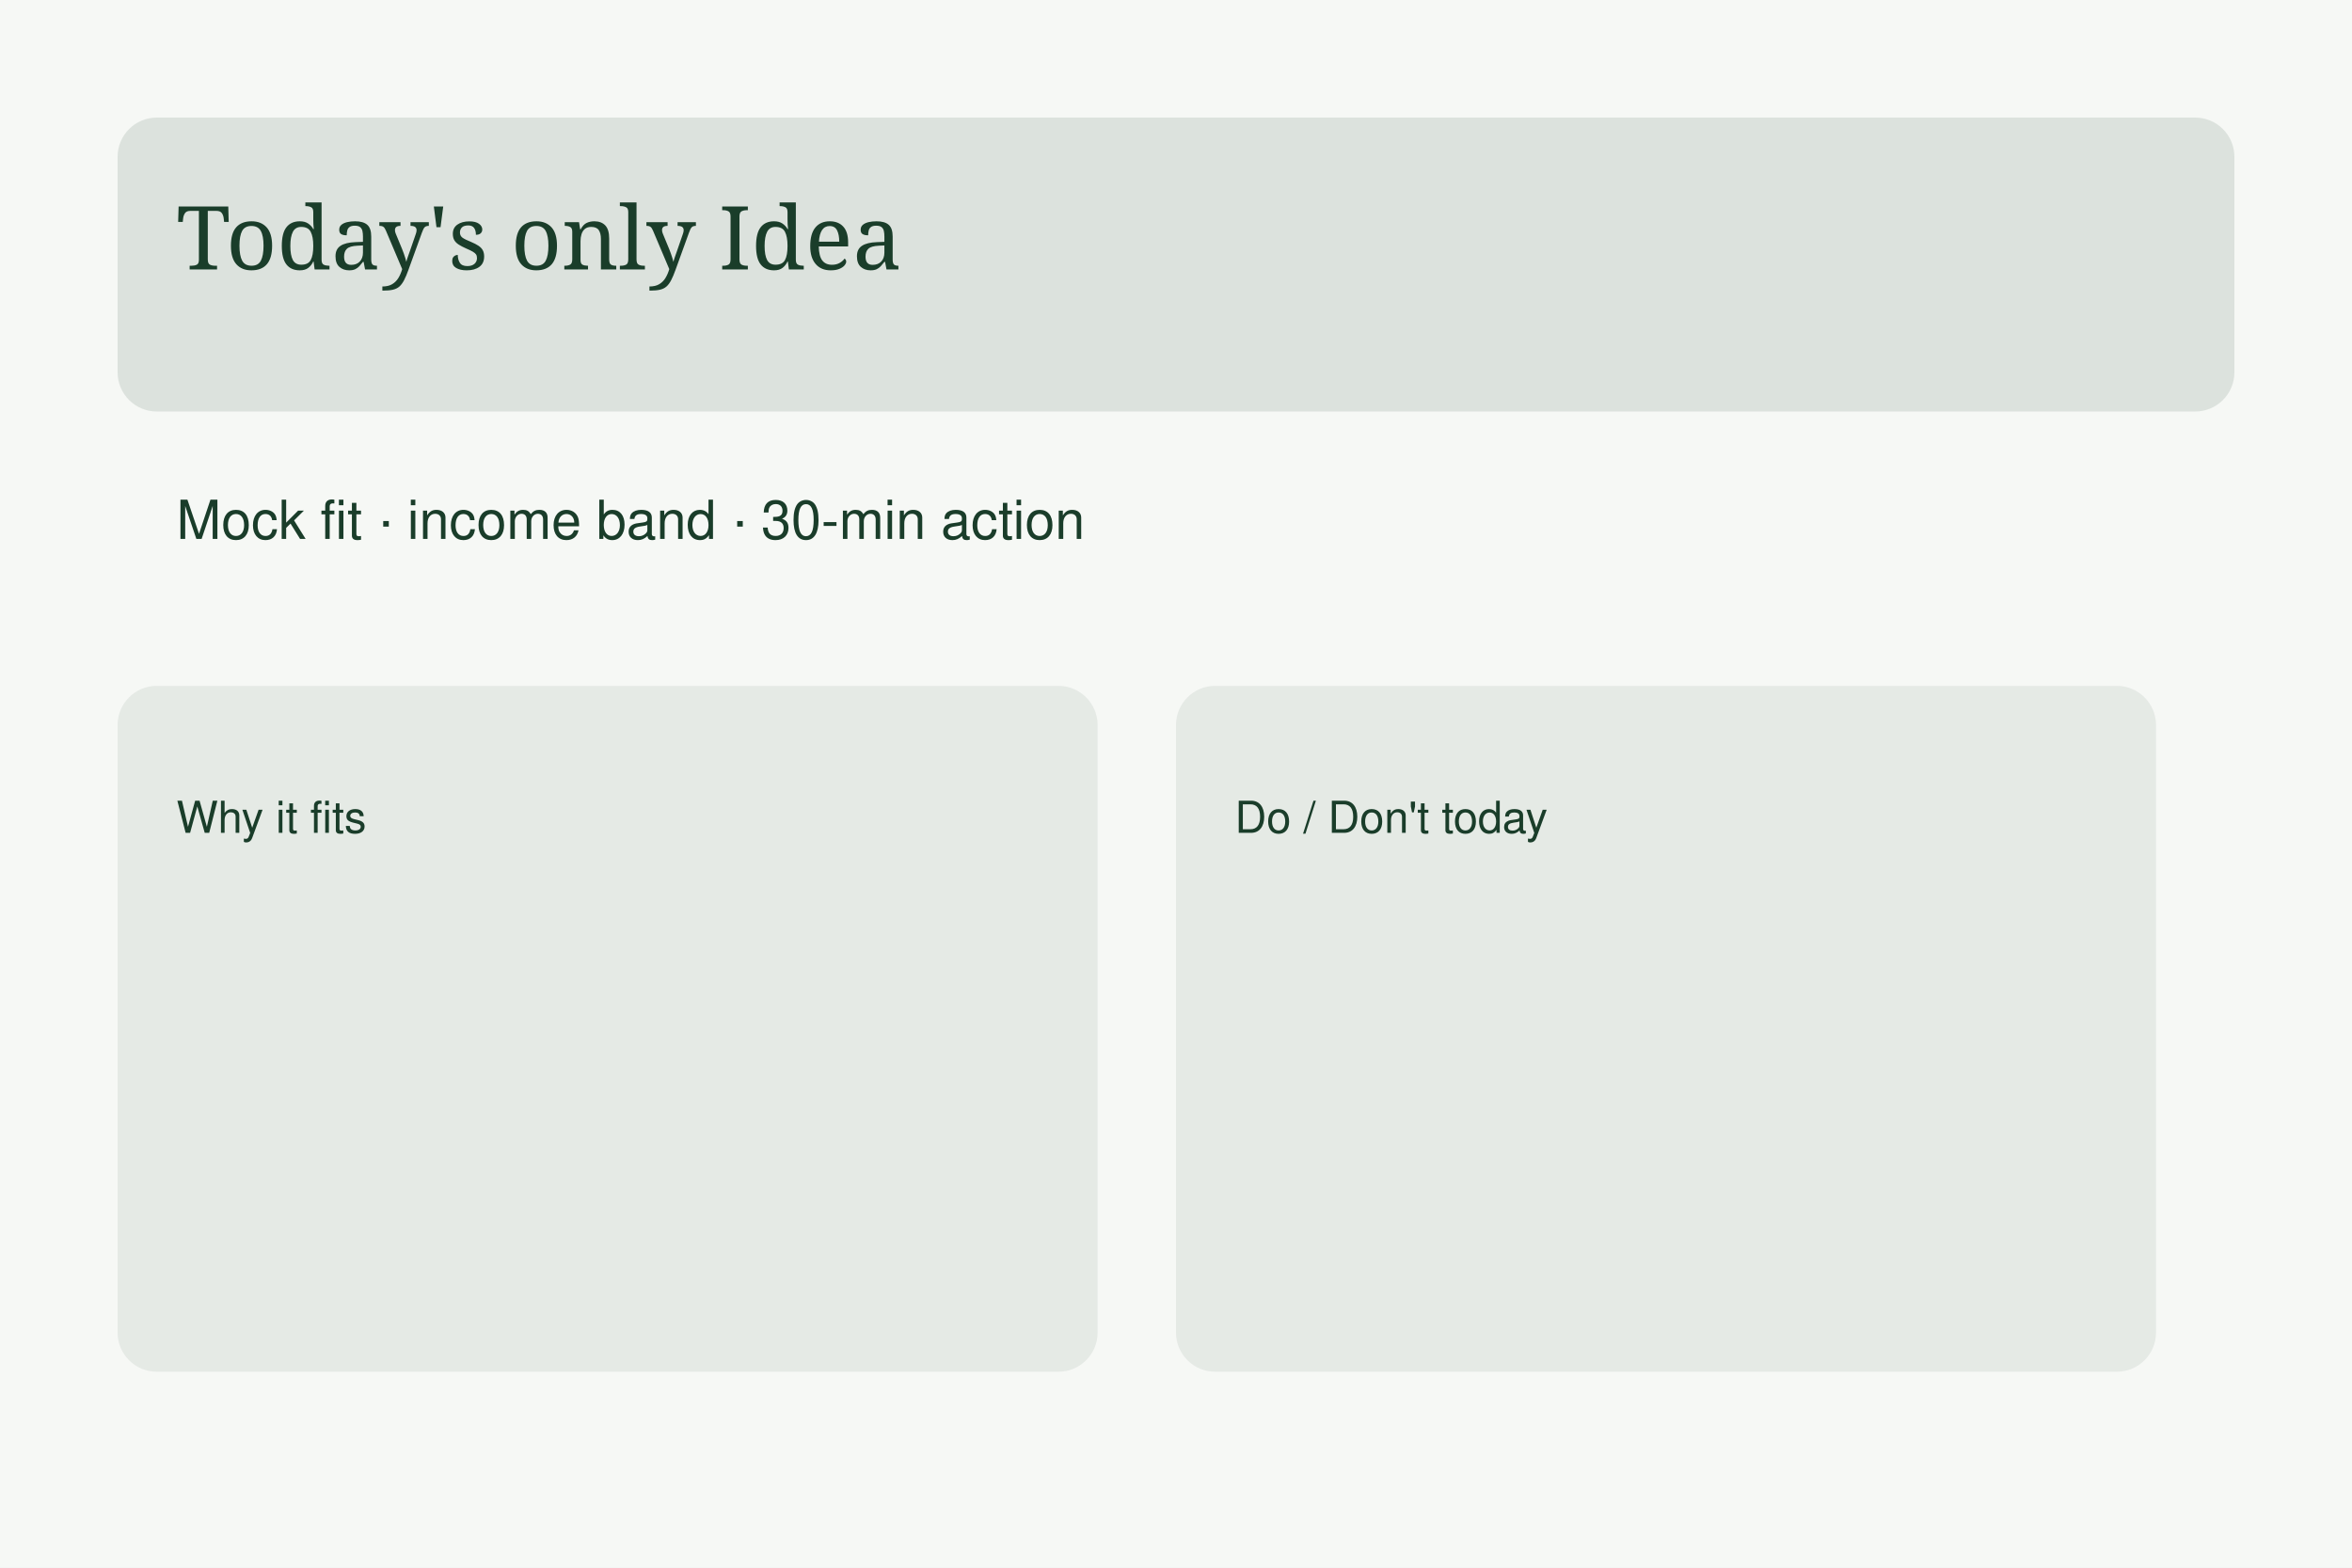
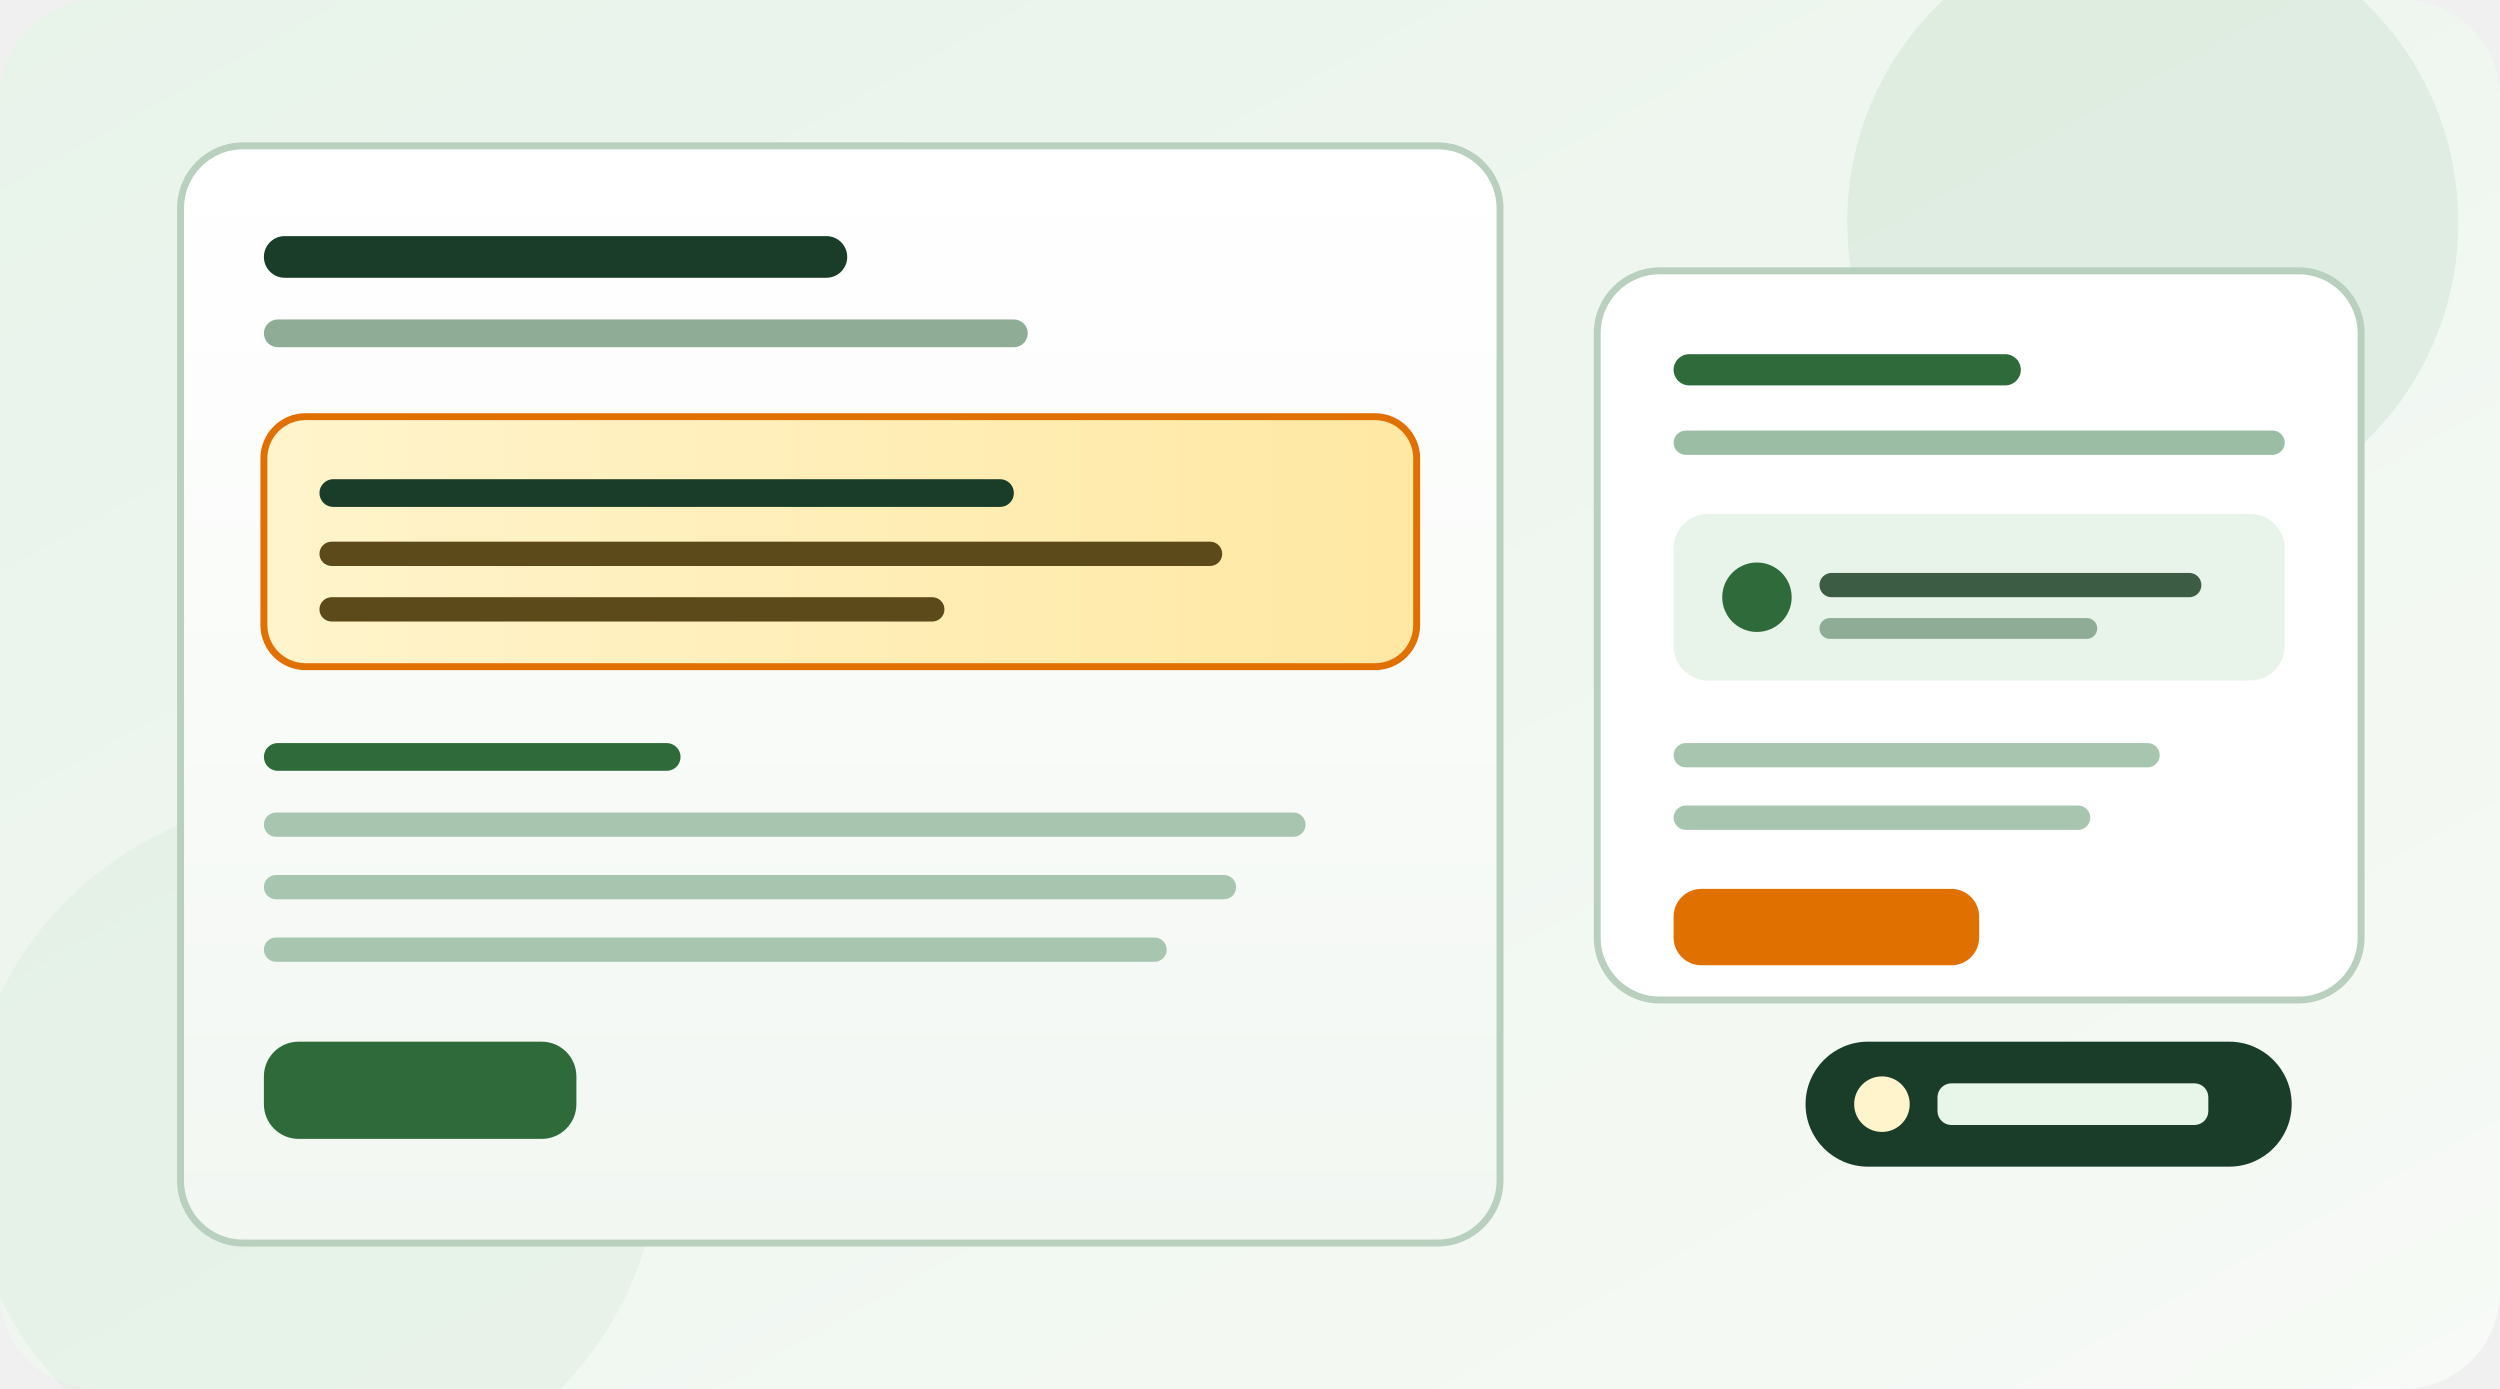
- <svg xmlns="http://www.w3.org/2000/svg" width="960" height="640" viewBox="0 0 960 640">
-   <rect width="960" height="640" fill="#f6f8f5" />
-   <rect x="48" y="48" width="864" height="120" rx="16" fill="#1a3d2a" opacity="0.12" />
-   <text x="72" y="110" font-family="Georgia, serif" font-size="36" fill="#1a3d2a">Today's only Idea</text>
-   <text x="72" y="220" font-family="Helvetica, Arial, sans-serif" font-size="22" fill="#1a3d2a">Mock fit · income band · 30-min action</text>
-   <rect x="48" y="280" width="400" height="280" rx="16" fill="#1a3d2a" opacity="0.08" />
-   <rect x="480" y="280" width="400" height="280" rx="16" fill="#1a3d2a" opacity="0.08" />
-   <text x="72" y="340" font-family="Helvetica, Arial, sans-serif" font-size="18" fill="#1a3d2a">Why it fits</text>
-   <text x="504" y="340" font-family="Helvetica, Arial, sans-serif" font-size="18" fill="#1a3d2a">Do / Don't today</text>
+ <svg xmlns="http://www.w3.org/2000/svg" viewBox="0 0 720 400" fill="none" role="img" aria-label="Daily Idea report mock — light">
+   <defs>
+     <linearGradient id="skyL" x1="0" y1="0" x2="1" y2="1">
+       <stop offset="0%" stop-color="#e8f3ea" />
+       <stop offset="100%" stop-color="#f7faf6" />
+     </linearGradient>
+     <linearGradient id="sheetL" x1="0" y1="0" x2="0" y2="1">
+       <stop offset="0%" stop-color="#ffffff" />
+       <stop offset="100%" stop-color="#f2f7f2" />
+     </linearGradient>
+     <linearGradient id="execL" x1="0" y1="0" x2="1" y2="0">
+       <stop offset="0%" stop-color="#FFF4CC" />
+       <stop offset="100%" stop-color="#FFE8A3" />
+     </linearGradient>
+   </defs>
+   <rect width="720" height="400" rx="28" fill="url(#skyL)" />
+   <circle cx="620" cy="64" r="88" fill="#cfe4d3" opacity="0.5" />
+   <circle cx="90" cy="330" r="100" fill="#d9eadc" opacity="0.4" />
+   <rect x="52" y="42" width="380" height="316" rx="18" fill="url(#sheetL)" stroke="#b9d0be" stroke-width="2" />
+   <rect x="76" y="68" width="168" height="12" rx="6" fill="#1a3d2a" />
+   <rect x="76" y="92" width="220" height="8" rx="4" fill="#8fad96" />
+   <rect x="76" y="120" width="332" height="72" rx="12" fill="url(#execL)" stroke="#E07000" stroke-width="2" />
+   <rect x="92" y="138" width="200" height="8" rx="4" fill="#1a3d2a" />
+   <rect x="92" y="156" width="260" height="7" rx="3.5" fill="#5c4a1a" />
+   <rect x="92" y="172" width="180" height="7" rx="3.5" fill="#5c4a1a" />
+   <rect x="76" y="214" width="120" height="8" rx="4" fill="#2f6b3a" />
+   <rect x="76" y="234" width="300" height="7" rx="3.5" fill="#a8c5af" />
+   <rect x="76" y="252" width="280" height="7" rx="3.5" fill="#a8c5af" />
+   <rect x="76" y="270" width="260" height="7" rx="3.5" fill="#a8c5af" />
+   <rect x="76" y="300" width="90" height="28" rx="10" fill="#2f6b3a" />
+   <rect x="460" y="78" width="220" height="210" rx="18" fill="#ffffff" stroke="#b9d0be" stroke-width="2" />
+   <rect x="482" y="102" width="100" height="9" rx="4.5" fill="#2f6b3a" />
+   <rect x="482" y="124" width="176" height="7" rx="3.5" fill="#9bbda4" />
+   <rect x="482" y="148" width="176" height="48" rx="10" fill="#e8f3ea" />
+   <circle cx="506" cy="172" r="10" fill="#2f6b3a" />
+   <rect x="524" y="165" width="110" height="7" rx="3.5" fill="#3d5c44" />
+   <rect x="524" y="178" width="80" height="6" rx="3" fill="#8fad96" />
+   <rect x="482" y="214" width="140" height="7" rx="3.5" fill="#a8c5af" />
+   <rect x="482" y="232" width="120" height="7" rx="3.5" fill="#a8c5af" />
+   <rect x="482" y="256" width="88" height="22" rx="8" fill="#E07000" />
+   <g transform="translate(520 300)">
+     <rect width="140" height="36" rx="18" fill="#1a3d2a" />
+     <circle cx="22" cy="18" r="8" fill="#FFF4CC" />
+     <rect x="38" y="12" width="78" height="12" rx="4" fill="#e8f5e9" />
+   </g>
</svg>
